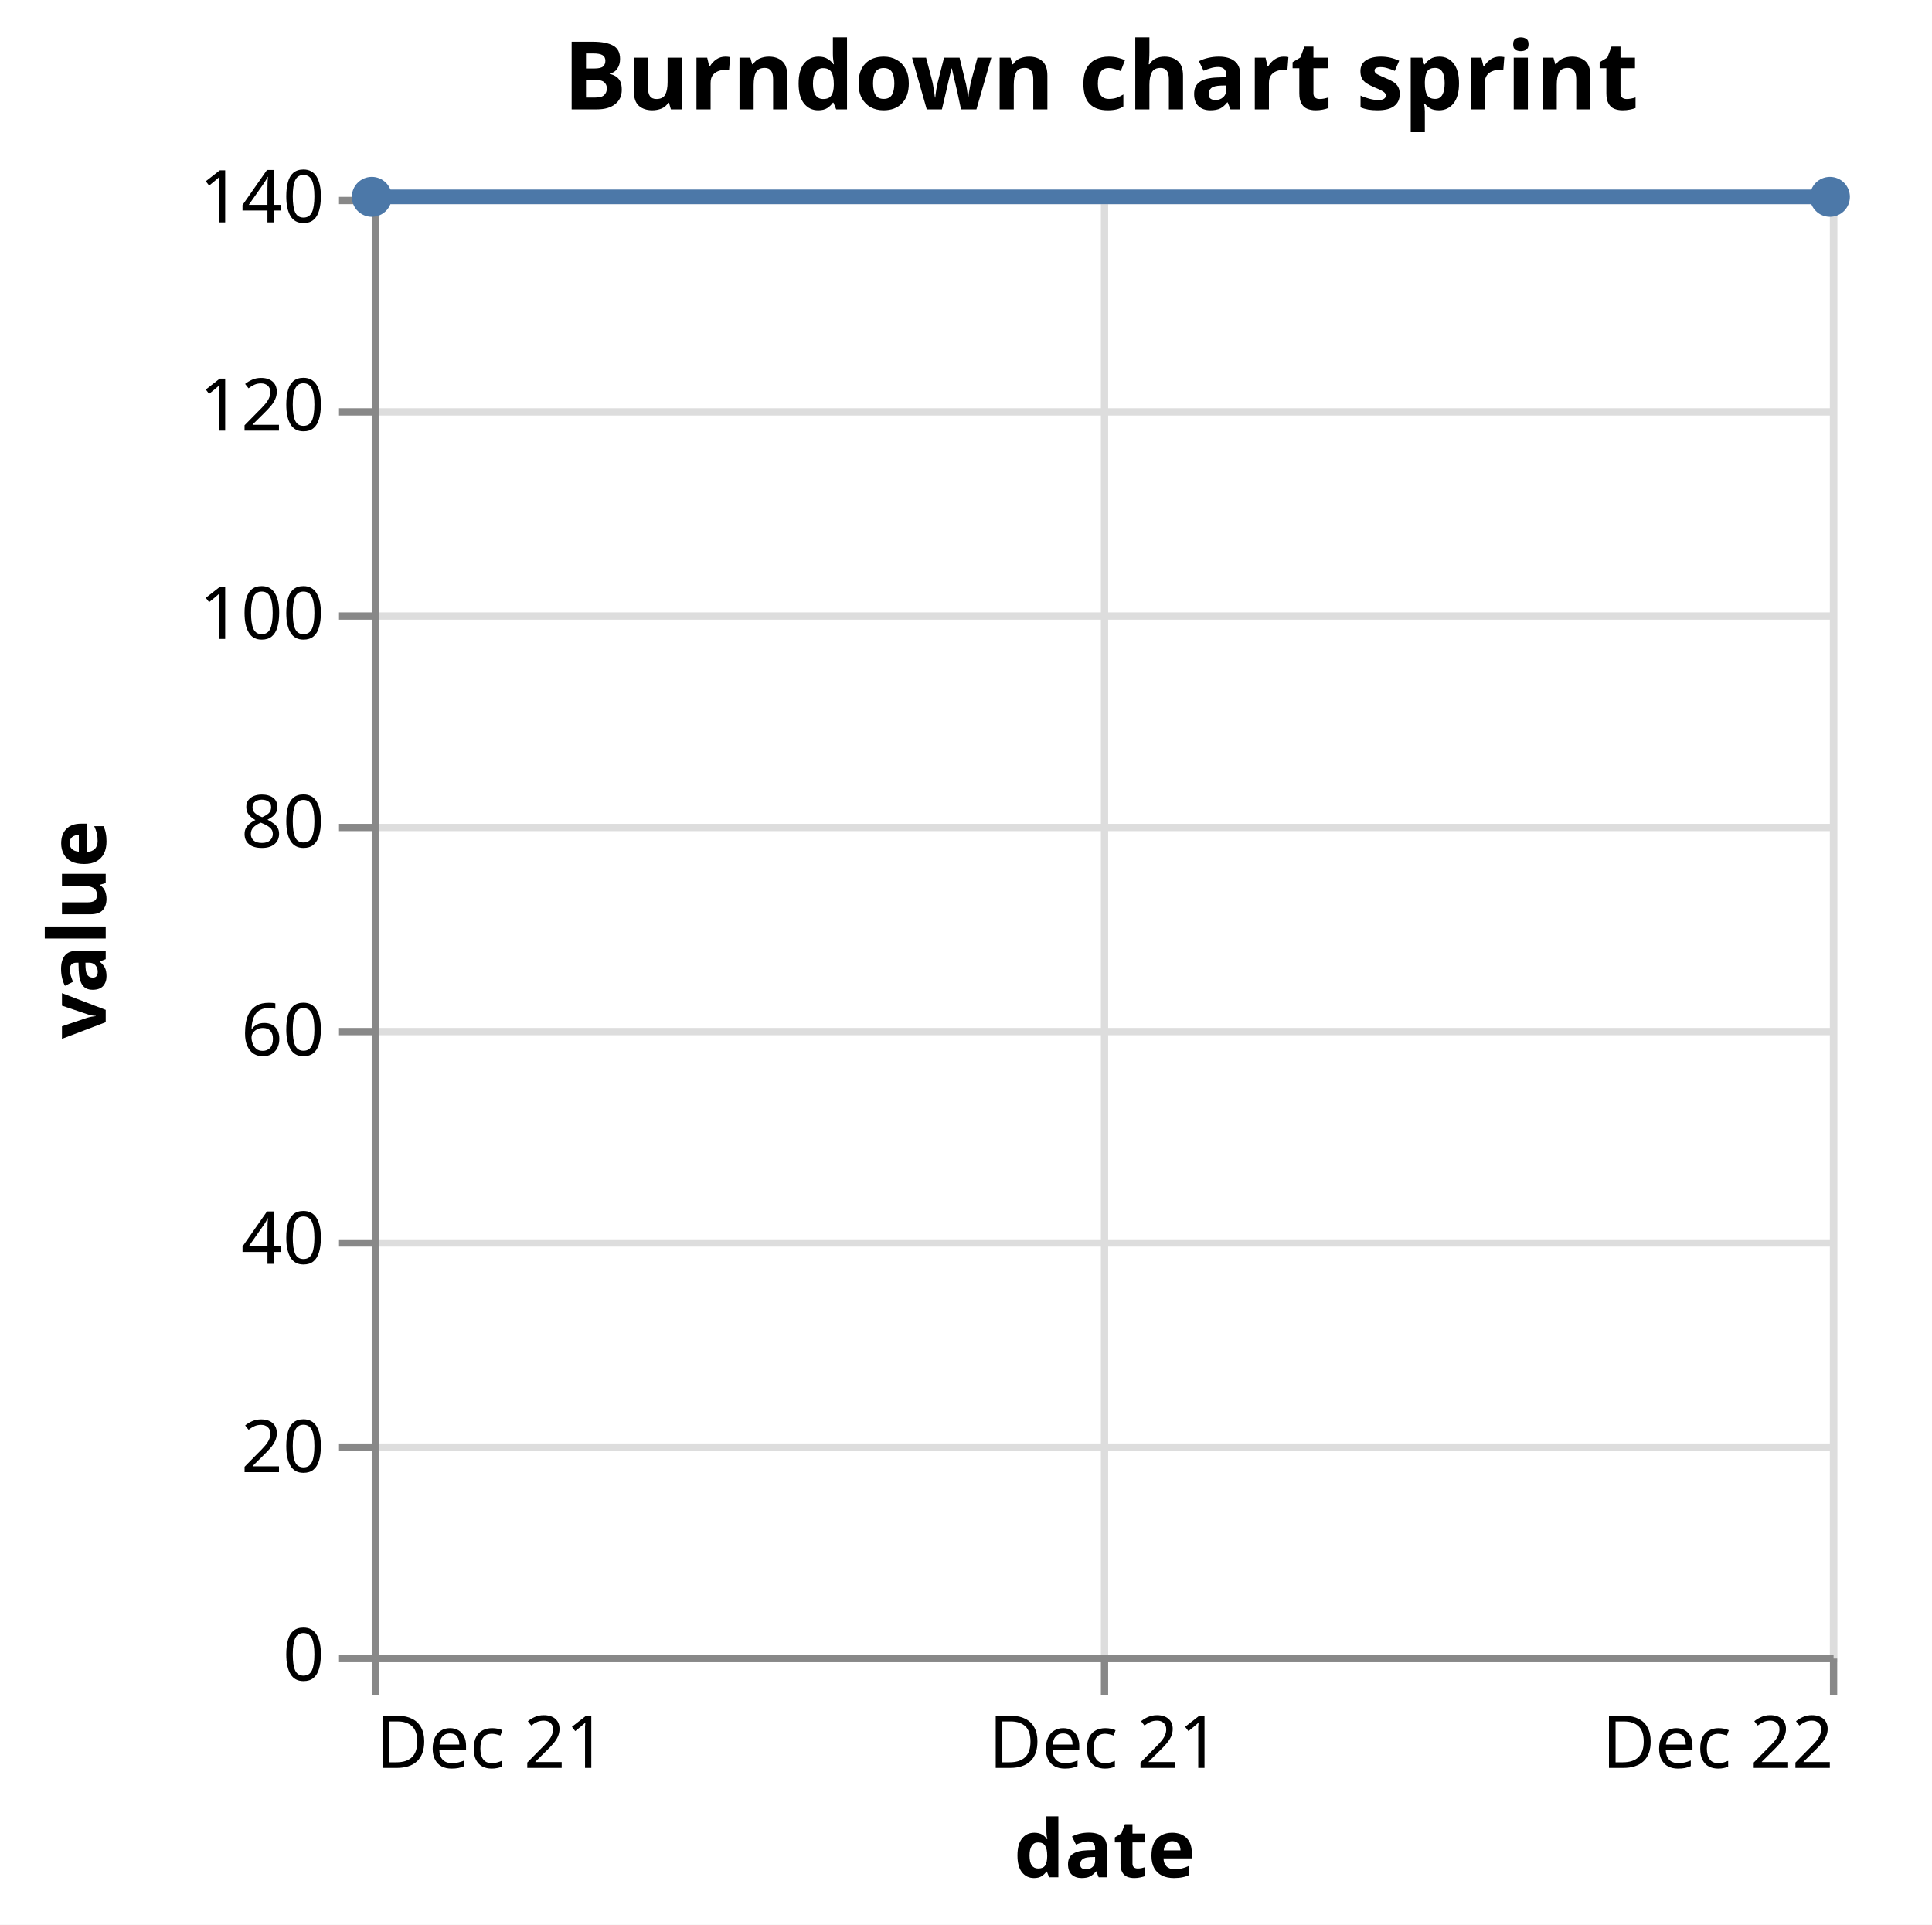
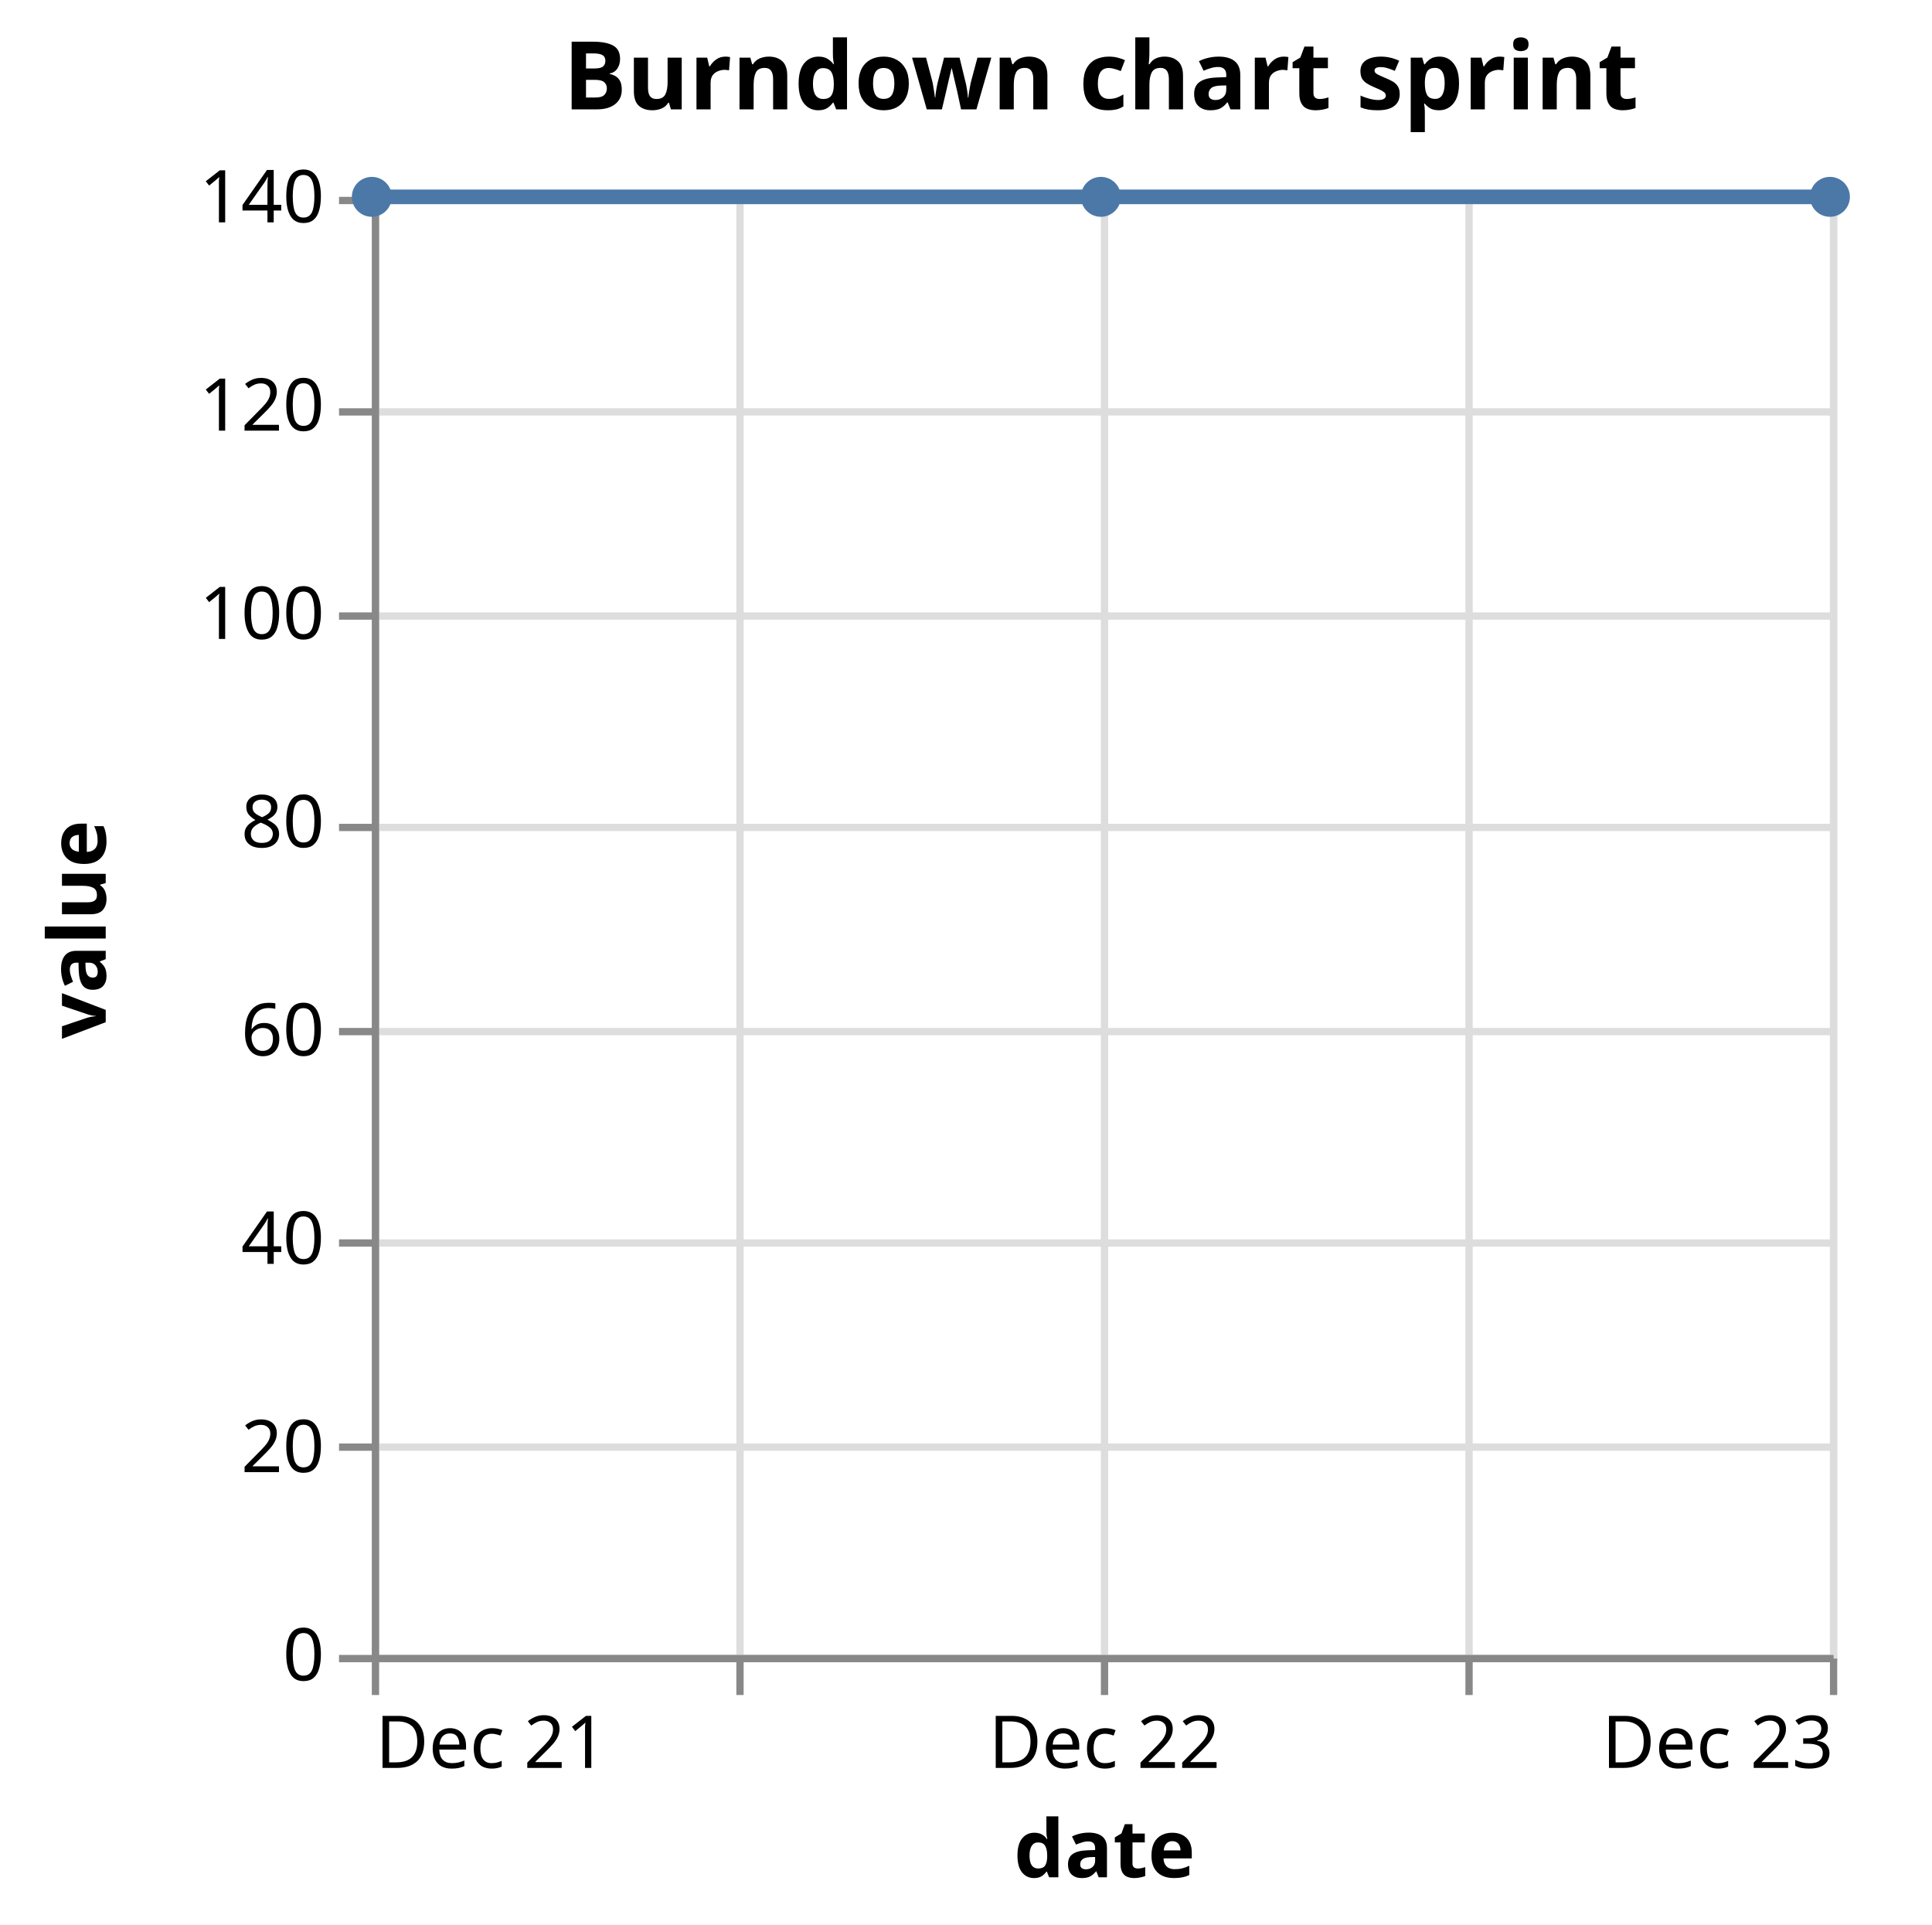
<svg xmlns="http://www.w3.org/2000/svg" version="1.1" class="marks" width="265" height="264" viewBox="0 0 265 264">
  <rect width="265" height="264" fill="white" />
  <g fill="none" stroke-miterlimit="10" transform="translate(51,27)">
    <g class="mark-group role-frame root" role="graphics-object" aria-roledescription="group mark container">
      <g transform="translate(0,0)">
        <path class="background" aria-hidden="true" d="M0.5,0.5h200v200h-200Z" stroke="#ddd" />
        <g>
          <g class="mark-group role-axis" aria-hidden="true">
            <g transform="translate(0.5,200.5)">
              <path class="background" aria-hidden="true" d="M0,0h0v0h0Z" pointer-events="none" />
              <g>
                <g class="mark-rule role-axis-grid" pointer-events="none">
                  <line transform="translate(0,-200)" x2="0" y2="200" stroke="#ddd" stroke-width="1" opacity="1" />
+                   <line transform="translate(50,-200)" x2="0" y2="200" stroke="#ddd" stroke-width="1" opacity="1" />
                  <line transform="translate(100,-200)" x2="0" y2="200" stroke="#ddd" stroke-width="1" opacity="1" />
+                   <line transform="translate(150,-200)" x2="0" y2="200" stroke="#ddd" stroke-width="1" opacity="1" />
                  <line transform="translate(200,-200)" x2="0" y2="200" stroke="#ddd" stroke-width="1" opacity="1" />
                </g>
              </g>
              <path class="foreground" aria-hidden="true" d="" pointer-events="none" display="none" />
            </g>
          </g>
          <g class="mark-group role-axis" aria-hidden="true">
            <g transform="translate(0.5,0.5)">
              <path class="background" aria-hidden="true" d="M0,0h0v0h0Z" pointer-events="none" />
              <g>
                <g class="mark-rule role-axis-grid" pointer-events="none">
                  <line transform="translate(0,200)" x2="200" y2="0" stroke="#ddd" stroke-width="1" opacity="1" />
                  <line transform="translate(0,171)" x2="200" y2="0" stroke="#ddd" stroke-width="1" opacity="1" />
                  <line transform="translate(0,143)" x2="200" y2="0" stroke="#ddd" stroke-width="1" opacity="1" />
                  <line transform="translate(0,114)" x2="200" y2="0" stroke="#ddd" stroke-width="1" opacity="1" />
                  <line transform="translate(0,86)" x2="200" y2="0" stroke="#ddd" stroke-width="1" opacity="1" />
                  <line transform="translate(0,57)" x2="200" y2="0" stroke="#ddd" stroke-width="1" opacity="1" />
                  <line transform="translate(0,29)" x2="200" y2="0" stroke="#ddd" stroke-width="1" opacity="1" />
                  <line transform="translate(0,0)" x2="200" y2="0" stroke="#ddd" stroke-width="1" opacity="1" />
                </g>
              </g>
              <path class="foreground" aria-hidden="true" d="" pointer-events="none" display="none" />
            </g>
          </g>
-           <g class="mark-group role-axis" role="graphics-symbol" aria-roledescription="axis" aria-label="X-axis titled 'date' for a time scale with values from December 21 to December 22">
+           <g class="mark-group role-axis" role="graphics-symbol" aria-roledescription="axis" aria-label="X-axis titled 'date' for a time scale with values from December 21 to December 23">
            <g transform="translate(0.5,200.5)">
              <path class="background" aria-hidden="true" d="M0,0h0v0h0Z" pointer-events="none" />
              <g>
                <g class="mark-rule role-axis-tick" pointer-events="none">
                  <line transform="translate(0,0)" x2="0" y2="5" stroke="#888" stroke-width="1" opacity="1" />
+                   <line transform="translate(50,0)" x2="0" y2="5" stroke="#888" stroke-width="1" opacity="1" />
                  <line transform="translate(100,0)" x2="0" y2="5" stroke="#888" stroke-width="1" opacity="1" />
+                   <line transform="translate(150,0)" x2="0" y2="5" stroke="#888" stroke-width="1" opacity="1" />
                  <line transform="translate(200,0)" x2="0" y2="5" stroke="#888" stroke-width="1" opacity="1" />
                </g>
                <g class="mark-text role-axis-label" pointer-events="none">
                  <text text-anchor="start" transform="translate(0,15)" font-family="sans-serif" font-size="10px" fill="#000" opacity="1">Dec 21</text>
-                   <text text-anchor="middle" transform="translate(100,15)" font-family="sans-serif" font-size="10px" fill="#000" opacity="1">Dec 21</text>
-                   <text text-anchor="end" transform="translate(200,15)" font-family="sans-serif" font-size="10px" fill="#000" opacity="1">Dec 22</text>
+                   <text text-anchor="middle" transform="translate(50,15)" font-family="sans-serif" font-size="10px" fill="#000" opacity="0">Dec 21</text>
+                   <text text-anchor="middle" transform="translate(100,15)" font-family="sans-serif" font-size="10px" fill="#000" opacity="1">Dec 22</text>
+                   <text text-anchor="middle" transform="translate(150,15)" font-family="sans-serif" font-size="10px" fill="#000" opacity="0">Dec 22</text>
+                   <text text-anchor="end" transform="translate(200,15)" font-family="sans-serif" font-size="10px" fill="#000" opacity="1">Dec 23</text>
                </g>
                <g class="mark-rule role-axis-domain" pointer-events="none">
                  <line transform="translate(0,0)" x2="200" y2="0" stroke="#888" stroke-width="1" opacity="1" />
                </g>
                <g class="mark-text role-axis-title" pointer-events="none">
                  <text text-anchor="middle" transform="translate(100,30)" font-family="sans-serif" font-size="11px" font-weight="bold" fill="#000" opacity="1">date</text>
                </g>
              </g>
              <path class="foreground" aria-hidden="true" d="" pointer-events="none" display="none" />
            </g>
          </g>
          <g class="mark-group role-axis" role="graphics-symbol" aria-roledescription="axis" aria-label="Y-axis titled 'value' for a linear scale with values from 0 to 140">
            <g transform="translate(0.5,0.5)">
              <path class="background" aria-hidden="true" d="M0,0h0v0h0Z" pointer-events="none" />
              <g>
                <g class="mark-rule role-axis-tick" pointer-events="none">
                  <line transform="translate(0,200)" x2="-5" y2="0" stroke="#888" stroke-width="1" opacity="1" />
                  <line transform="translate(0,171)" x2="-5" y2="0" stroke="#888" stroke-width="1" opacity="1" />
                  <line transform="translate(0,143)" x2="-5" y2="0" stroke="#888" stroke-width="1" opacity="1" />
                  <line transform="translate(0,114)" x2="-5" y2="0" stroke="#888" stroke-width="1" opacity="1" />
                  <line transform="translate(0,86)" x2="-5" y2="0" stroke="#888" stroke-width="1" opacity="1" />
                  <line transform="translate(0,57)" x2="-5" y2="0" stroke="#888" stroke-width="1" opacity="1" />
                  <line transform="translate(0,29)" x2="-5" y2="0" stroke="#888" stroke-width="1" opacity="1" />
                  <line transform="translate(0,0)" x2="-5" y2="0" stroke="#888" stroke-width="1" opacity="1" />
                </g>
                <g class="mark-text role-axis-label" pointer-events="none">
                  <text text-anchor="end" transform="translate(-7,203)" font-family="sans-serif" font-size="10px" fill="#000" opacity="1">0</text>
                  <text text-anchor="end" transform="translate(-7,174.4286)" font-family="sans-serif" font-size="10px" fill="#000" opacity="1">20</text>
                  <text text-anchor="end" transform="translate(-7,145.8571)" font-family="sans-serif" font-size="10px" fill="#000" opacity="1">40</text>
                  <text text-anchor="end" transform="translate(-7,117.2857)" font-family="sans-serif" font-size="10px" fill="#000" opacity="1">60</text>
                  <text text-anchor="end" transform="translate(-7,88.71429)" font-family="sans-serif" font-size="10px" fill="#000" opacity="1">80</text>
                  <text text-anchor="end" transform="translate(-7,60.14286)" font-family="sans-serif" font-size="10px" fill="#000" opacity="1">100</text>
                  <text text-anchor="end" transform="translate(-7,31.57143)" font-family="sans-serif" font-size="10px" fill="#000" opacity="1">120</text>
                  <text text-anchor="end" transform="translate(-7,3)" font-family="sans-serif" font-size="10px" fill="#000" opacity="1">140</text>
                </g>
                <g class="mark-rule role-axis-domain" pointer-events="none">
                  <line transform="translate(0,200)" x2="0" y2="-200" stroke="#888" stroke-width="1" opacity="1" />
                </g>
                <g class="mark-text role-axis-title" pointer-events="none">
                  <text text-anchor="middle" transform="translate(-35,100) rotate(-90) translate(0,-2)" font-family="sans-serif" font-size="11px" font-weight="bold" fill="#000" opacity="1">value</text>
                </g>
              </g>
              <path class="foreground" aria-hidden="true" d="" pointer-events="none" display="none" />
            </g>
          </g>
          <g class="mark-line role-mark layer_0_layer_0_marks" role="graphics-object" aria-roledescription="line mark container">
-             <path aria-label="date: Dec 21; value: 140" role="graphics-symbol" aria-roledescription="line mark" d="M0,0L200,0" stroke="#4c78a8" stroke-width="2" />
+             <path aria-label="date: Dec 21; value: 140" role="graphics-symbol" aria-roledescription="line mark" d="M0,0L100,0L200,0" stroke="#4c78a8" stroke-width="2" />
          </g>
          <g class="mark-symbol role-mark layer_0_layer_1_marks" role="graphics-object" aria-roledescription="symbol mark container">
            <path aria-label="date: Dec 21; value: 140" role="graphics-symbol" aria-roledescription="point" transform="translate(0,0)" d="M2.739,0A2.739,2.739,0,1,1,-2.739,0A2.739,2.739,0,1,1,2.739,0" fill="#4c78a8" stroke-width="2" opacity="1" />
-             <path aria-label="date: Dec 22; value: 140" role="graphics-symbol" aria-roledescription="point" transform="translate(200,0)" d="M2.739,0A2.739,2.739,0,1,1,-2.739,0A2.739,2.739,0,1,1,2.739,0" fill="#4c78a8" stroke-width="2" opacity="1" />
+             <path aria-label="date: Dec 22; value: 140" role="graphics-symbol" aria-roledescription="point" transform="translate(100,0)" d="M2.739,0A2.739,2.739,0,1,1,-2.739,0A2.739,2.739,0,1,1,2.739,0" fill="#4c78a8" stroke-width="2" opacity="1" />
+             <path aria-label="date: Dec 23; value: 140" role="graphics-symbol" aria-roledescription="point" transform="translate(200,0)" d="M2.739,0A2.739,2.739,0,1,1,-2.739,0A2.739,2.739,0,1,1,2.739,0" fill="#4c78a8" stroke-width="2" opacity="1" />
          </g>
          <g class="mark-group role-title">
            <g transform="translate(100,-22)">
              <path class="background" aria-hidden="true" d="M0,0h0v0h0Z" pointer-events="none" />
              <g>
                <g class="mark-text role-title-text" role="graphics-symbol" aria-roledescription="title" aria-label="Title text 'Burndown chart sprint'" pointer-events="none">
                  <text text-anchor="middle" transform="translate(0,10)" font-family="sans-serif" font-size="13px" font-weight="bold" fill="#000" opacity="1">Burndown chart sprint</text>
                </g>
              </g>
              <path class="foreground" aria-hidden="true" d="" pointer-events="none" display="none" />
            </g>
          </g>
        </g>
        <path class="foreground" aria-hidden="true" d="" display="none" />
      </g>
    </g>
  </g>
</svg>
